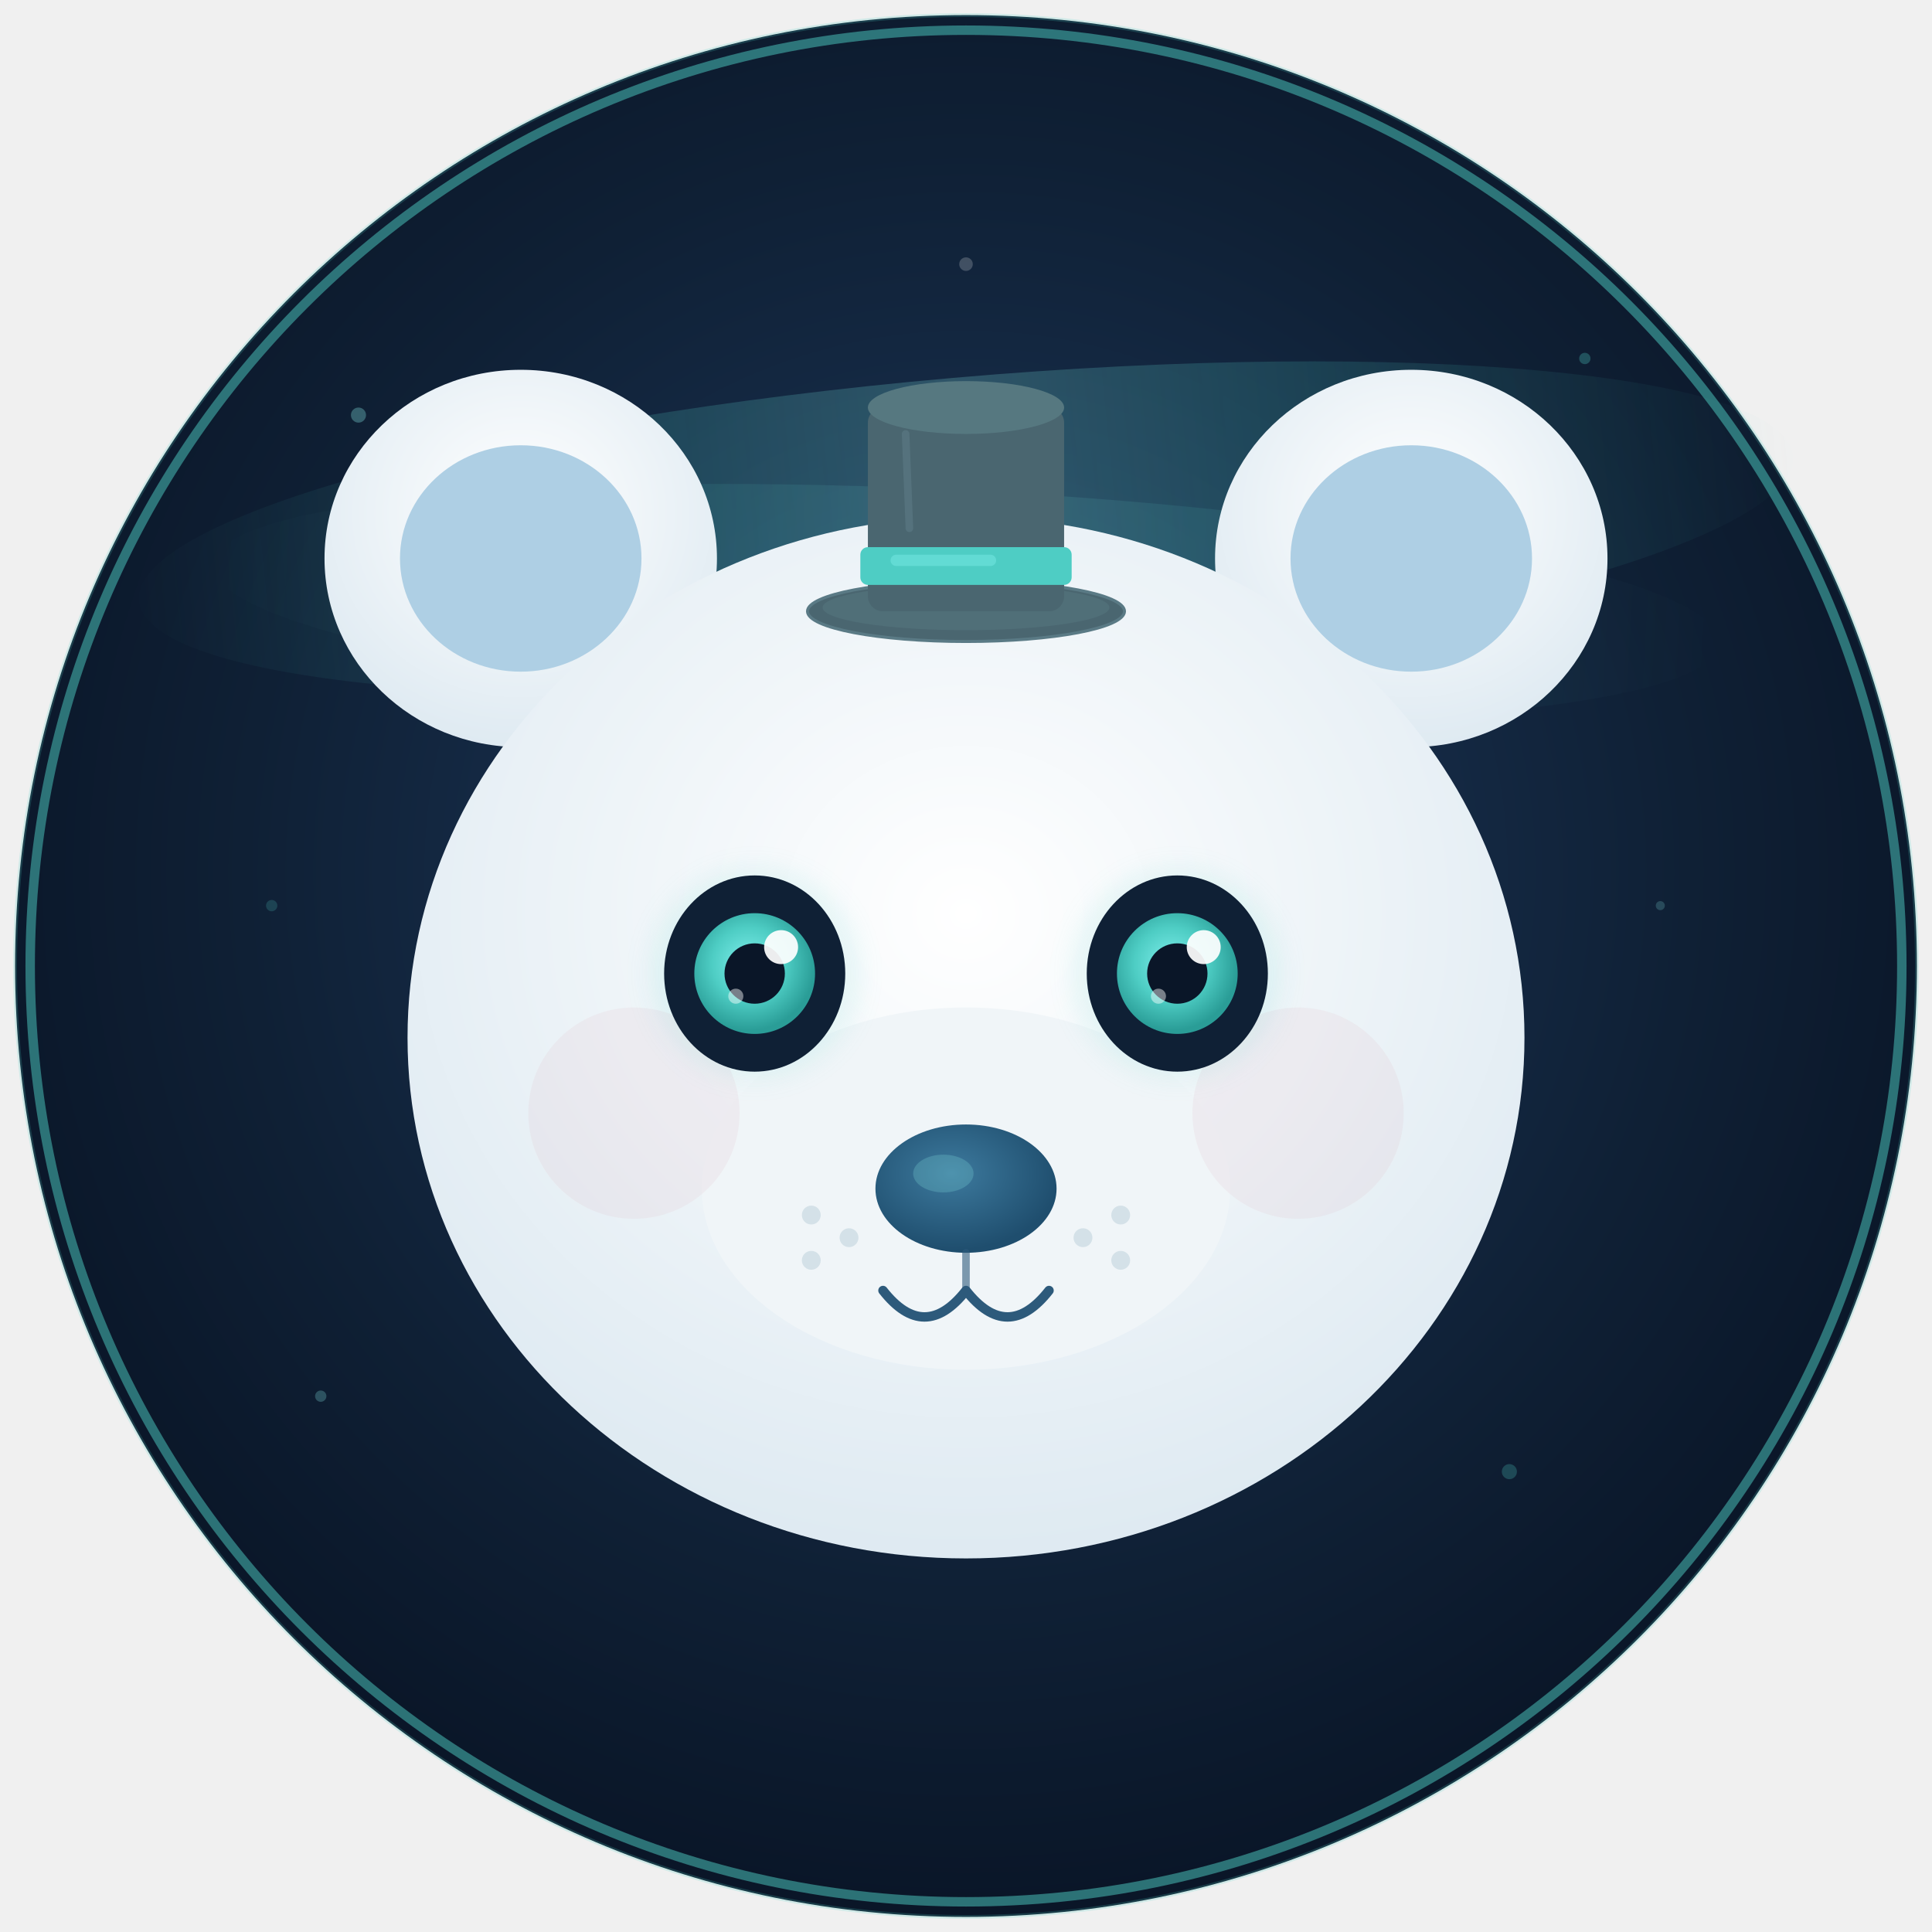
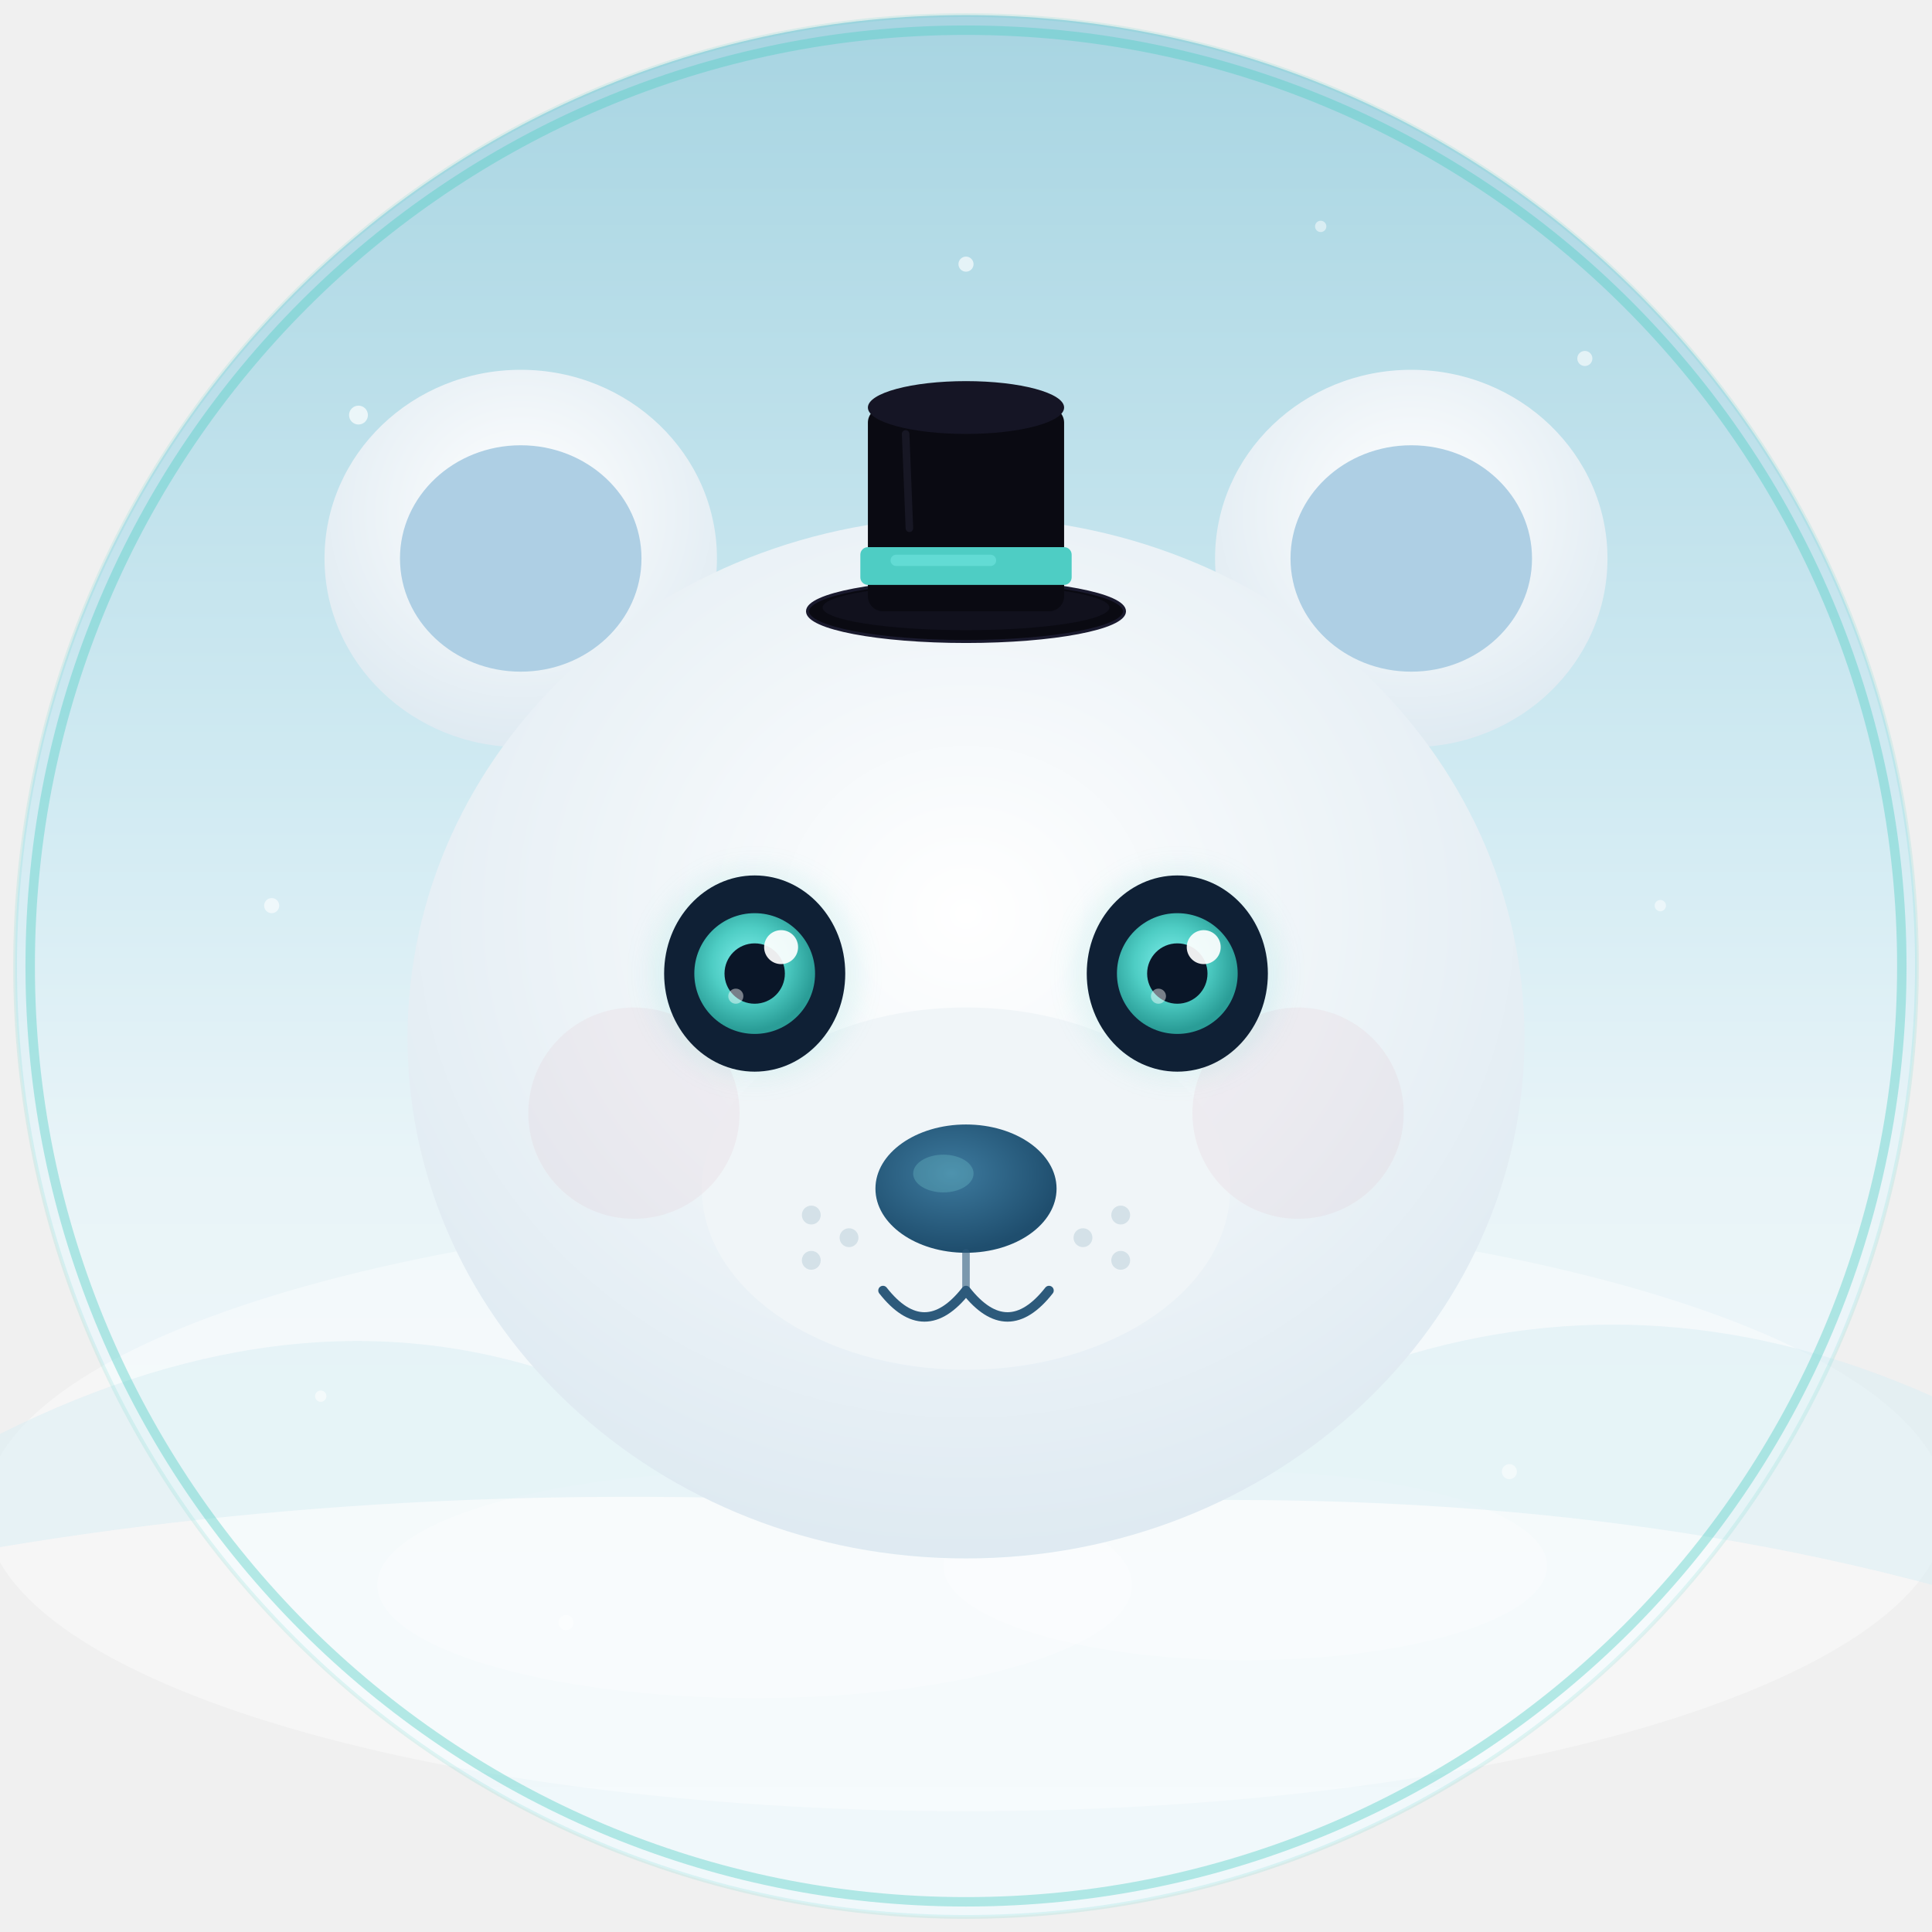
<svg xmlns="http://www.w3.org/2000/svg" viewBox="0 0 512 512">
  <defs>
-     <radialGradient id="bg" cx="50%" cy="45%" r="55%">
-       <stop offset="0%" stop-color="#1e3a5f" />
-       <stop offset="70%" stop-color="#0f2035" />
-       <stop offset="100%" stop-color="#0a1628" />
-     </radialGradient>
+     <linearGradient id="bg" x1="0%" y1="0%" x2="0%" y2="100%">
+       <stop offset="0%" stop-color="#a8d5e2" />
+       <stop offset="40%" stop-color="#d0eaf2" />
+       <stop offset="60%" stop-color="#e8f4f8" />
+       <stop offset="75%" stop-color="#eef6f9" />
+       <stop offset="100%" stop-color="#f0f8fb" />
+     </linearGradient>
    <radialGradient id="face" cx="50%" cy="38%" r="65%">
      <stop offset="0%" stop-color="#ffffff" />
      <stop offset="100%" stop-color="#dde9f1" />
    </radialGradient>
    <radialGradient id="iris" cx="45%" cy="42%" r="55%">
      <stop offset="0%" stop-color="#7fefec" />
      <stop offset="55%" stop-color="#4ecdc4" />
      <stop offset="100%" stop-color="#2a9d97" />
    </radialGradient>
    <radialGradient id="nose-g" cx="42%" cy="38%" r="60%">
      <stop offset="0%" stop-color="#3d7a9e" />
      <stop offset="100%" stop-color="#1f4e6e" />
    </radialGradient>
    <filter id="glow">
      <feGaussianBlur stdDeviation="6" result="b" />
      <feComposite in="SourceGraphic" in2="b" operator="over" />
    </filter>
    <filter id="soft">
      <feGaussianBlur stdDeviation="3" />
    </filter>
    <linearGradient id="aurora" x1="0%" y1="0%" x2="100%" y2="0%">
      <stop offset="0%" stop-color="#4ecdc4" stop-opacity="0" />
      <stop offset="30%" stop-color="#4ecdc4" stop-opacity="0.18" />
      <stop offset="50%" stop-color="#7fdbda" stop-opacity="0.25" />
      <stop offset="70%" stop-color="#4ecdc4" stop-opacity="0.18" />
      <stop offset="100%" stop-color="#4ecdc4" stop-opacity="0" />
    </linearGradient>
  </defs>
  <circle cx="256" cy="256" r="252" fill="url(#bg)" />
-   <ellipse cx="256" cy="140" rx="220" ry="40" fill="url(#aurora)" transform="rotate(-5,256,140)" />
-   <ellipse cx="256" cy="160" rx="200" ry="30" fill="url(#aurora)" opacity="0.5" transform="rotate(3,256,160)" />
-   <circle cx="256" cy="256" r="248" fill="none" stroke="#4ecdc4" stroke-width="2.5" opacity="0.5" />
-   <circle cx="256" cy="256" r="252" fill="none" stroke="#4ecdc4" stroke-width="1" opacity="0.2" />
+   <ellipse cx="256" cy="400" rx="260" ry="80" fill="#ffffff" opacity="0.4" />
+   <ellipse cx="200" cy="420" rx="100" ry="30" fill="#ffffff" opacity="0.3" />
+   <ellipse cx="330" cy="415" rx="80" ry="25" fill="#ffffff" opacity="0.25" />
+   <path d="M0 380 Q80 340 150 365 Q200 345 256 355 Q310 340 370 360 Q440 338 512 370 L512 420 Q400 390 256 400 Q120 390 0 410 Z" fill="#d8edf4" opacity="0.5" />
+   <circle cx="256" cy="256" r="248" fill="none" stroke="#4ecdc4" stroke-width="2.5" opacity="0.4" />
+   <circle cx="256" cy="256" r="252" fill="none" stroke="#4ecdc4" stroke-width="1" opacity="0.15" />
  <ellipse cx="138" cy="148" rx="52" ry="50" fill="url(#face)" />
  <ellipse cx="374" cy="148" rx="52" ry="50" fill="url(#face)" />
  <ellipse cx="138" cy="148" rx="32" ry="30" fill="#aecfe4" />
  <ellipse cx="374" cy="148" rx="32" ry="30" fill="#aecfe4" />
  <ellipse cx="256" cy="275" rx="148" ry="138" fill="url(#face)" />
-   <ellipse cx="256" cy="162" rx="42" ry="8" fill="#4a6670" />
-   <ellipse cx="256" cy="162" rx="42" ry="8" fill="none" stroke="#5a7a85" stroke-width="0.8" />
-   <ellipse cx="256" cy="161" rx="38" ry="6" fill="#567880" opacity="0.5" />
-   <rect x="230" y="108" width="52" height="54" rx="4" fill="#4a6670" />
-   <ellipse cx="256" cy="108" rx="26" ry="7" fill="#567880" />
+   <ellipse cx="256" cy="162" rx="42" ry="8" fill="#0a0a12" />
+   <ellipse cx="256" cy="162" rx="42" ry="8" fill="none" stroke="#1a1a2e" stroke-width="0.8" />
+   <ellipse cx="256" cy="161" rx="38" ry="6" fill="#151525" opacity="0.6" />
+   <rect x="230" y="108" width="52" height="54" rx="4" fill="#0a0a12" />
+   <ellipse cx="256" cy="108" rx="26" ry="7" fill="#151525" />
  <rect x="228" y="145" width="56" height="10" rx="2" fill="#4ecdc4" />
  <rect x="236" y="147" width="28" height="3" rx="1.5" fill="#7fefec" opacity="0.4" />
-   <path d="M240 115 L241 140" stroke="#6a8a95" stroke-width="2" opacity="0.35" stroke-linecap="round" />
+   <path d="M240 115 L241 140" stroke="#2a2a3e" stroke-width="2" opacity="0.4" stroke-linecap="round" />
  <ellipse cx="256" cy="315" rx="70" ry="48" fill="#f0f5f8" />
  <circle cx="168" cy="295" r="28" fill="#deb8c0" opacity="0.15" />
  <circle cx="344" cy="295" r="28" fill="#deb8c0" opacity="0.15" />
  <circle cx="200" cy="258" r="28" fill="#4ecdc4" opacity="0.12" filter="url(#soft)" />
  <circle cx="312" cy="258" r="28" fill="#4ecdc4" opacity="0.12" filter="url(#soft)" />
  <ellipse cx="200" cy="258" rx="24" ry="26" fill="#0f2035" />
  <ellipse cx="312" cy="258" rx="24" ry="26" fill="#0f2035" />
  <circle cx="200" cy="258" r="16" fill="url(#iris)" />
  <circle cx="312" cy="258" r="16" fill="url(#iris)" />
  <circle cx="200" cy="258" r="8" fill="#0a1628" />
  <circle cx="312" cy="258" r="8" fill="#0a1628" />
  <circle cx="207" cy="251" r="4.5" fill="#ffffff" opacity="0.92" />
  <circle cx="319" cy="251" r="4.5" fill="#ffffff" opacity="0.92" />
  <circle cx="195" cy="264" r="2" fill="#ffffff" opacity="0.45" />
  <circle cx="307" cy="264" r="2" fill="#ffffff" opacity="0.45" />
  <ellipse cx="256" cy="315" rx="24" ry="17" fill="url(#nose-g)" />
  <ellipse cx="250" cy="311" rx="8" ry="5" fill="#7fdbda" opacity="0.25" />
  <line x1="256" y1="332" x2="256" y2="342" stroke="#2d5a7b" stroke-width="2" stroke-linecap="round" opacity="0.6" />
  <path d="M234 342 Q245 356 256 342 Q267 356 278 342" fill="none" stroke="#2d5a7b" stroke-width="2.5" stroke-linecap="round" stroke-linejoin="round" />
  <circle cx="215" cy="322" r="2.5" fill="#b8cdd8" opacity="0.5" />
  <circle cx="225" cy="328" r="2.5" fill="#b8cdd8" opacity="0.5" />
  <circle cx="215" cy="334" r="2.5" fill="#b8cdd8" opacity="0.5" />
  <circle cx="297" cy="322" r="2.5" fill="#b8cdd8" opacity="0.5" />
  <circle cx="287" cy="328" r="2.5" fill="#b8cdd8" opacity="0.5" />
  <circle cx="297" cy="334" r="2.5" fill="#b8cdd8" opacity="0.5" />
-   <circle cx="95" cy="110" r="2" fill="#7fdbda" opacity="0.35" />
-   <circle cx="420" cy="95" r="1.5" fill="#4ecdc4" opacity="0.3" />
-   <circle cx="400" cy="390" r="2" fill="#4ecdc4" opacity="0.25" />
-   <circle cx="85" cy="370" r="1.5" fill="#7fdbda" opacity="0.28" />
-   <circle cx="256" cy="70" r="1.8" fill="#ffffff" opacity="0.2" />
-   <circle cx="440" cy="240" r="1.2" fill="#7fdbda" opacity="0.22" />
-   <circle cx="72" cy="240" r="1.5" fill="#4ecdc4" opacity="0.2" />
+   <circle cx="95" cy="110" r="2.5" fill="#ffffff" opacity="0.7" />
+   <circle cx="420" cy="95" r="2" fill="#ffffff" opacity="0.6" />
+   <circle cx="400" cy="390" r="2" fill="#ffffff" opacity="0.5" />
+   <circle cx="85" cy="370" r="1.5" fill="#ffffff" opacity="0.55" />
+   <circle cx="256" cy="70" r="2" fill="#ffffff" opacity="0.65" />
+   <circle cx="440" cy="240" r="1.5" fill="#ffffff" opacity="0.5" />
+   <circle cx="72" cy="240" r="2" fill="#ffffff" opacity="0.6" />
+   <circle cx="350" cy="60" r="1.5" fill="#ffffff" opacity="0.5" />
+   <circle cx="150" cy="430" r="2" fill="#ffffff" opacity="0.45" />
</svg>
